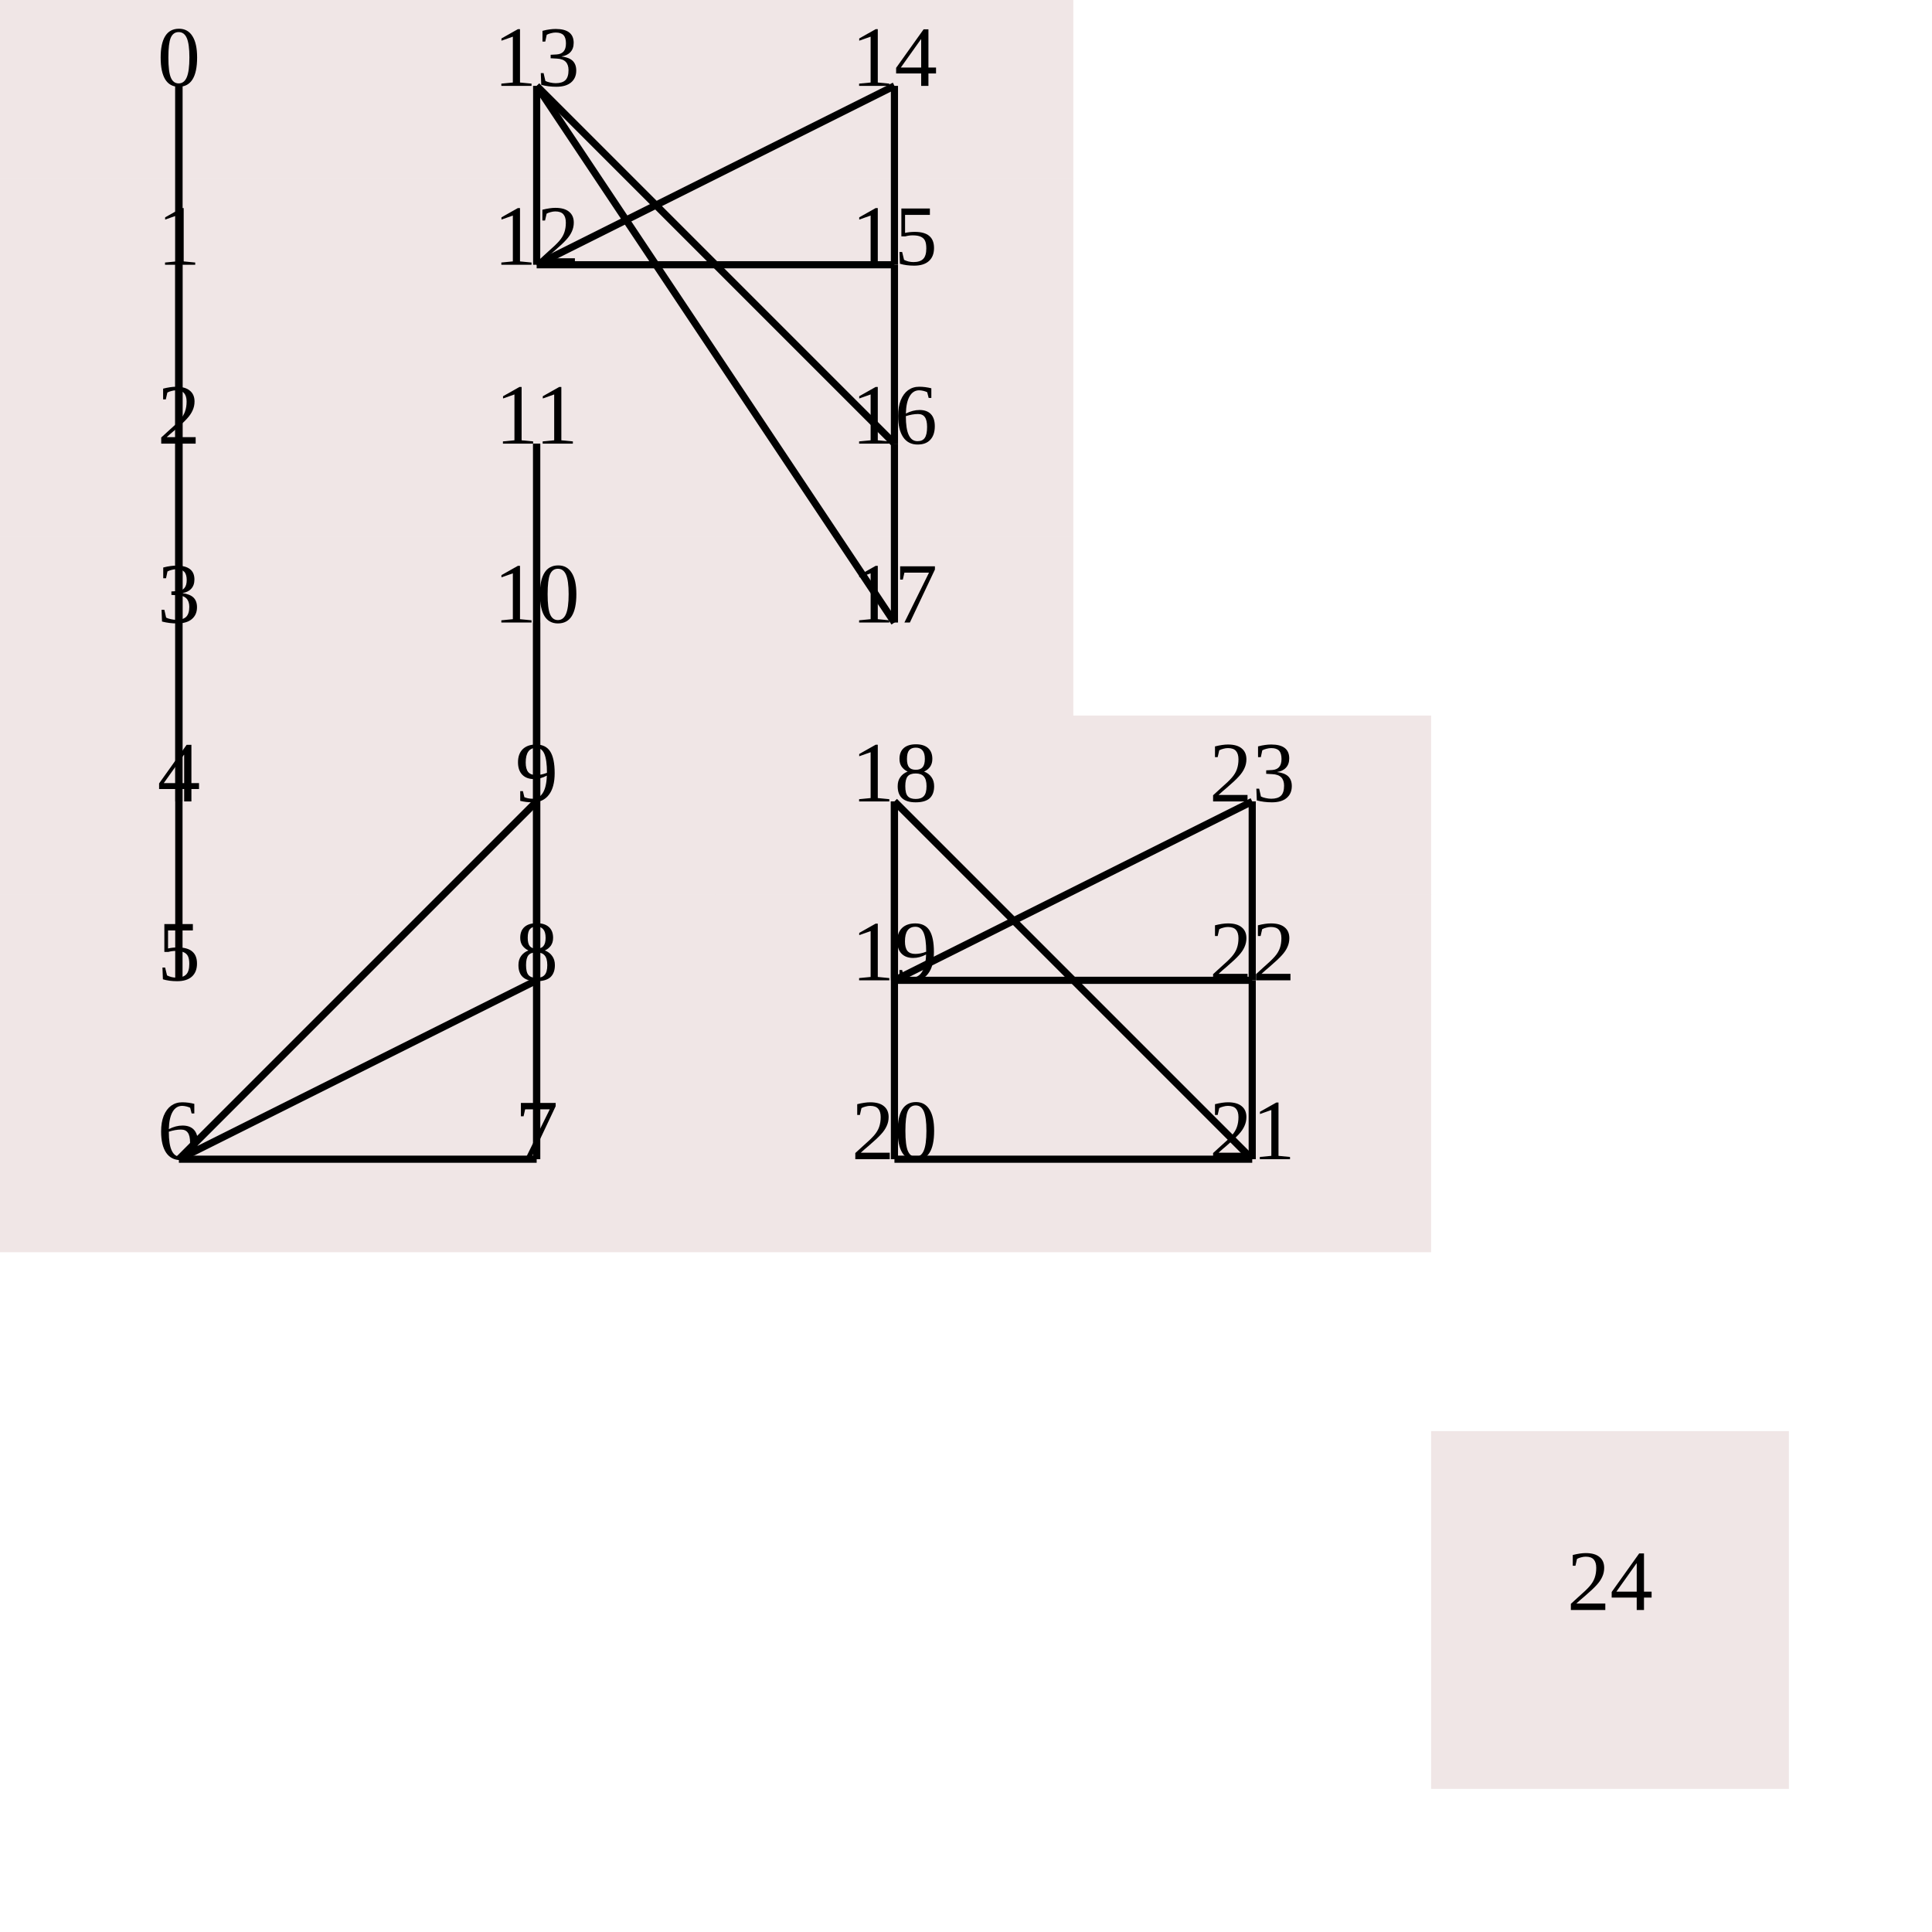
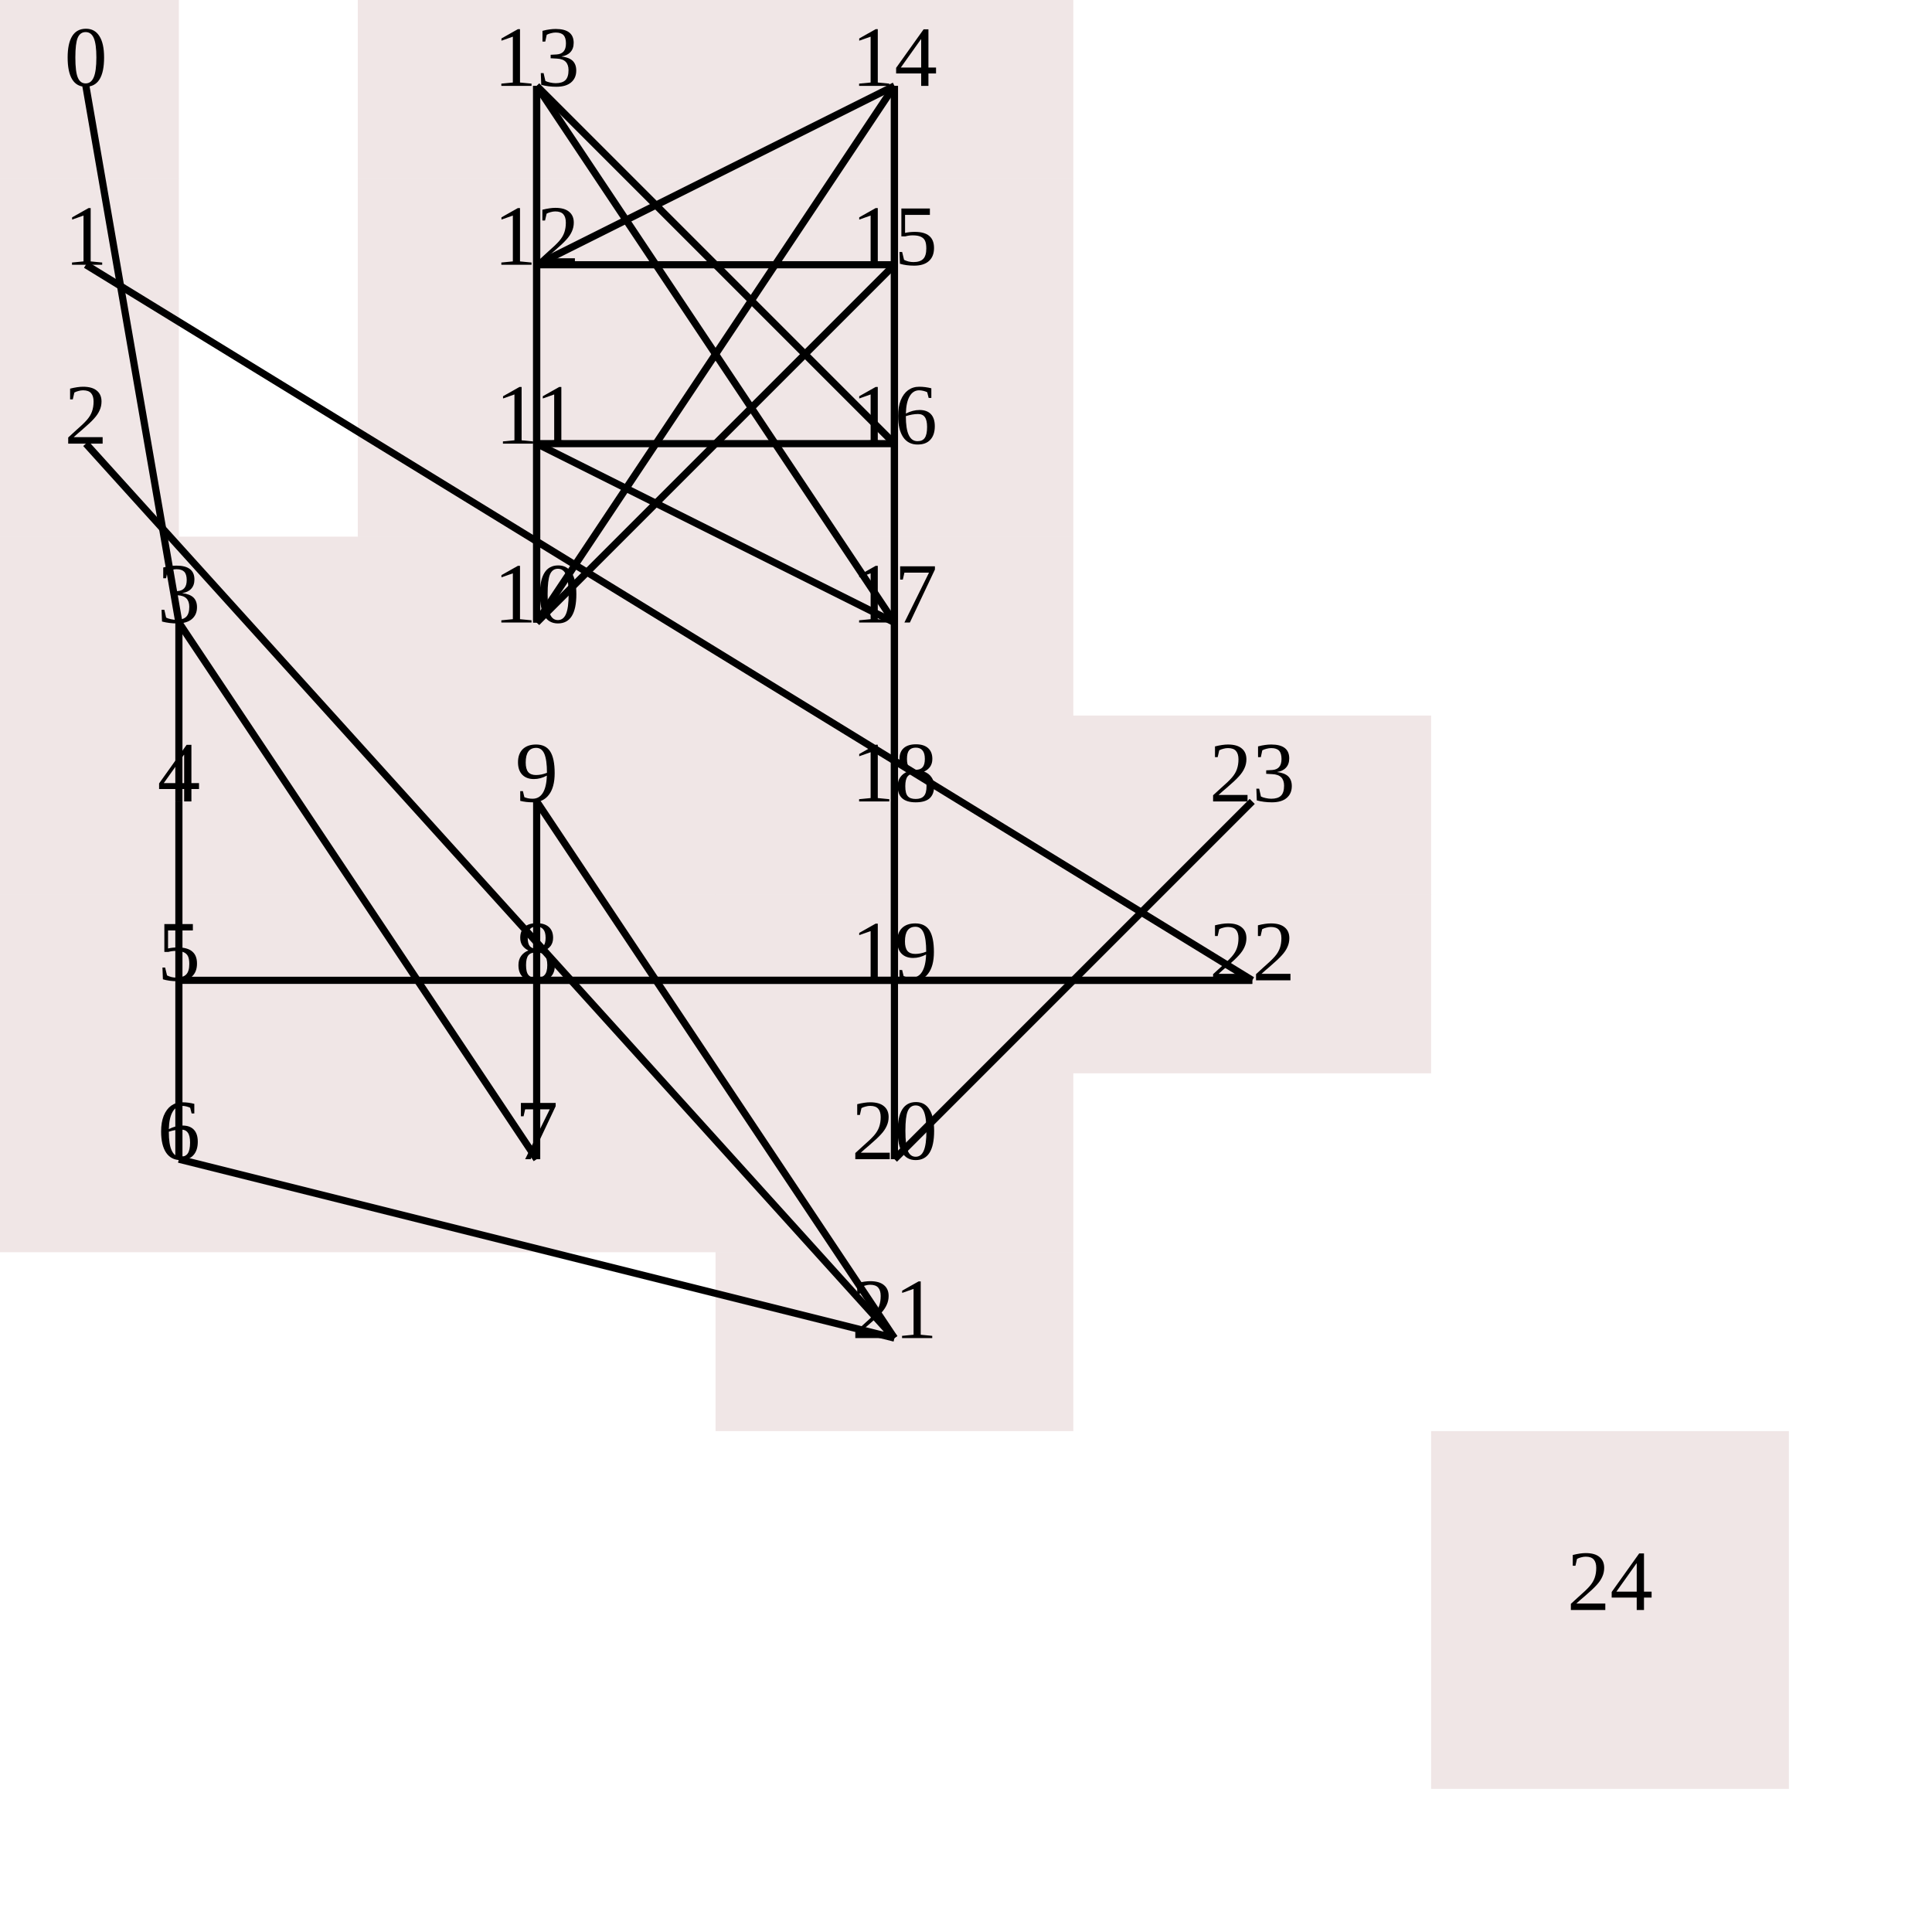
<svg xmlns="http://www.w3.org/2000/svg" width="270" height="270">
  <rect x="0" y="0" width="270" height="270" fill="rgb(255,255,255)" />
-   <rect x="0" y="0" width="225" height="225" fill="rgba(255,255,255,1)" />
-   <rect x="0" y="0" width="50" height="25" fill="rgba(100,0,0,0.1)" />
-   <text x="25" y="12" text-anchor="middle" alignment-baseline="middle" fill="black">0</text>
-   <rect x="0" y="25" width="50" height="25" fill="rgba(100,0,0,0.1)" />
-   <text x="25" y="37" text-anchor="middle" alignment-baseline="middle" fill="black">1</text>
-   <rect x="0" y="50" width="50" height="25" fill="rgba(100,0,0,0.1)" />
-   <text x="25" y="62" text-anchor="middle" alignment-baseline="middle" fill="black">2</text>
+   <rect x="0" y="0" width="250" height="250" fill="rgba(255,255,255,1)" />
+   <rect x="0" y="0" width="25" height="25" fill="rgba(100,0,0,0.1)" />
+   <text x="12" y="12" text-anchor="middle" alignment-baseline="middle" fill="black">0</text>
+   <rect x="0" y="25" width="25" height="25" fill="rgba(100,0,0,0.1)" />
+   <text x="12" y="37" text-anchor="middle" alignment-baseline="middle" fill="black">1</text>
+   <rect x="0" y="50" width="25" height="25" fill="rgba(100,0,0,0.1)" />
+   <text x="12" y="62" text-anchor="middle" alignment-baseline="middle" fill="black">2</text>
  <rect x="0" y="75" width="50" height="25" fill="rgba(100,0,0,0.1)" />
  <text x="25" y="87" text-anchor="middle" alignment-baseline="middle" fill="black">3</text>
  <rect x="0" y="100" width="50" height="25" fill="rgba(100,0,0,0.1)" />
  <text x="25" y="112" text-anchor="middle" alignment-baseline="middle" fill="black">4</text>
  <rect x="0" y="125" width="50" height="25" fill="rgba(100,0,0,0.1)" />
  <text x="25" y="137" text-anchor="middle" alignment-baseline="middle" fill="black">5</text>
  <rect x="0" y="150" width="50" height="25" fill="rgba(100,0,0,0.1)" />
  <text x="25" y="162" text-anchor="middle" alignment-baseline="middle" fill="black">6</text>
  <rect x="50" y="150" width="50" height="25" fill="rgba(100,0,0,0.1)" />
  <text x="75" y="162" text-anchor="middle" alignment-baseline="middle" fill="black">7</text>
  <rect x="50" y="125" width="50" height="25" fill="rgba(100,0,0,0.1)" />
  <text x="75" y="137" text-anchor="middle" alignment-baseline="middle" fill="black">8</text>
  <rect x="50" y="100" width="50" height="25" fill="rgba(100,0,0,0.1)" />
  <text x="75" y="112" text-anchor="middle" alignment-baseline="middle" fill="black">9</text>
  <rect x="50" y="75" width="50" height="25" fill="rgba(100,0,0,0.1)" />
  <text x="75" y="87" text-anchor="middle" alignment-baseline="middle" fill="black">10</text>
  <rect x="50" y="50" width="50" height="25" fill="rgba(100,0,0,0.1)" />
  <text x="75" y="62" text-anchor="middle" alignment-baseline="middle" fill="black">11</text>
  <rect x="50" y="25" width="50" height="25" fill="rgba(100,0,0,0.1)" />
  <text x="75" y="37" text-anchor="middle" alignment-baseline="middle" fill="black">12</text>
  <rect x="50" y="0" width="50" height="25" fill="rgba(100,0,0,0.1)" />
  <text x="75" y="12" text-anchor="middle" alignment-baseline="middle" fill="black">13</text>
  <rect x="100" y="0" width="50" height="25" fill="rgba(100,0,0,0.1)" />
  <text x="125" y="12" text-anchor="middle" alignment-baseline="middle" fill="black">14</text>
  <rect x="100" y="25" width="50" height="25" fill="rgba(100,0,0,0.1)" />
  <text x="125" y="37" text-anchor="middle" alignment-baseline="middle" fill="black">15</text>
  <rect x="100" y="50" width="50" height="25" fill="rgba(100,0,0,0.1)" />
  <text x="125" y="62" text-anchor="middle" alignment-baseline="middle" fill="black">16</text>
  <rect x="100" y="75" width="50" height="25" fill="rgba(100,0,0,0.1)" />
  <text x="125" y="87" text-anchor="middle" alignment-baseline="middle" fill="black">17</text>
  <rect x="100" y="100" width="50" height="25" fill="rgba(100,0,0,0.1)" />
  <text x="125" y="112" text-anchor="middle" alignment-baseline="middle" fill="black">18</text>
  <rect x="100" y="125" width="50" height="25" fill="rgba(100,0,0,0.1)" />
  <text x="125" y="137" text-anchor="middle" alignment-baseline="middle" fill="black">19</text>
  <rect x="100" y="150" width="50" height="25" fill="rgba(100,0,0,0.1)" />
  <text x="125" y="162" text-anchor="middle" alignment-baseline="middle" fill="black">20</text>
-   <rect x="150" y="150" width="50" height="25" fill="rgba(100,0,0,0.1)" />
-   <text x="175" y="162" text-anchor="middle" alignment-baseline="middle" fill="black">21</text>
+   <rect x="100" y="175" width="50" height="25" fill="rgba(100,0,0,0.1)" />
+   <text x="125" y="187" text-anchor="middle" alignment-baseline="middle" fill="black">21</text>
  <rect x="150" y="125" width="50" height="25" fill="rgba(100,0,0,0.1)" />
  <text x="175" y="137" text-anchor="middle" alignment-baseline="middle" fill="black">22</text>
  <rect x="150" y="100" width="50" height="25" fill="rgba(100,0,0,0.1)" />
  <text x="175" y="112" text-anchor="middle" alignment-baseline="middle" fill="black">23</text>
  <rect x="200" y="200" width="50" height="50" fill="rgba(100,0,0,0.1)" />
  <text x="225" y="225" text-anchor="middle" alignment-baseline="middle" fill="black">24</text>
-   <line x1="25" y1="12" x2="25" y2="37" stroke="black" stroke-width="1" />
-   <line x1="25" y1="12" x2="25" y2="62" stroke="black" stroke-width="1" />
-   <line x1="25" y1="12" x2="25" y2="87" stroke="black" stroke-width="1" />
-   <line x1="25" y1="37" x2="25" y2="112" stroke="black" stroke-width="1" />
-   <line x1="25" y1="37" x2="25" y2="137" stroke="black" stroke-width="1" />
-   <line x1="25" y1="62" x2="25" y2="87" stroke="black" stroke-width="1" />
+   <line x1="12" y1="12" x2="25" y2="87" stroke="black" stroke-width="1" />
+   <line x1="12" y1="37" x2="175" y2="137" stroke="black" stroke-width="1" />
+   <line x1="12" y1="62" x2="125" y2="187" stroke="black" stroke-width="1" />
+   <line x1="25" y1="87" x2="75" y2="162" stroke="black" stroke-width="1" />
  <line x1="25" y1="87" x2="25" y2="112" stroke="black" stroke-width="1" />
  <line x1="25" y1="112" x2="25" y2="137" stroke="black" stroke-width="1" />
-   <line x1="25" y1="162" x2="75" y2="112" stroke="black" stroke-width="1" />
-   <line x1="25" y1="162" x2="75" y2="162" stroke="black" stroke-width="1" />
-   <line x1="25" y1="162" x2="75" y2="137" stroke="black" stroke-width="1" />
-   <line x1="75" y1="162" x2="75" y2="62" stroke="black" stroke-width="1" />
-   <line x1="75" y1="162" x2="75" y2="87" stroke="black" stroke-width="1" />
+   <line x1="25" y1="137" x2="25" y2="162" stroke="black" stroke-width="1" />
+   <line x1="25" y1="137" x2="175" y2="137" stroke="black" stroke-width="1" />
+   <line x1="25" y1="162" x2="125" y2="187" stroke="black" stroke-width="1" />
+   <line x1="75" y1="162" x2="75" y2="137" stroke="black" stroke-width="1" />
  <line x1="75" y1="137" x2="75" y2="112" stroke="black" stroke-width="1" />
-   <line x1="75" y1="112" x2="75" y2="87" stroke="black" stroke-width="1" />
+   <line x1="75" y1="137" x2="175" y2="137" stroke="black" stroke-width="1" />
+   <line x1="75" y1="112" x2="125" y2="187" stroke="black" stroke-width="1" />
+   <line x1="75" y1="87" x2="125" y2="12" stroke="black" stroke-width="1" />
+   <line x1="75" y1="87" x2="75" y2="37" stroke="black" stroke-width="1" />
+   <line x1="75" y1="87" x2="125" y2="37" stroke="black" stroke-width="1" />
  <line x1="75" y1="87" x2="75" y2="62" stroke="black" stroke-width="1" />
+   <line x1="75" y1="62" x2="125" y2="87" stroke="black" stroke-width="1" />
+   <line x1="75" y1="62" x2="75" y2="12" stroke="black" stroke-width="1" />
+   <line x1="75" y1="62" x2="125" y2="62" stroke="black" stroke-width="1" />
+   <line x1="75" y1="37" x2="125" y2="12" stroke="black" stroke-width="1" />
+   <line x1="75" y1="37" x2="125" y2="37" stroke="black" stroke-width="1" />
  <line x1="75" y1="37" x2="75" y2="12" stroke="black" stroke-width="1" />
-   <line x1="75" y1="37" x2="125" y2="37" stroke="black" stroke-width="1" />
-   <line x1="75" y1="37" x2="125" y2="12" stroke="black" stroke-width="1" />
+   <line x1="75" y1="12" x2="125" y2="62" stroke="black" stroke-width="1" />
  <line x1="75" y1="12" x2="125" y2="87" stroke="black" stroke-width="1" />
-   <line x1="75" y1="12" x2="125" y2="62" stroke="black" stroke-width="1" />
+   <line x1="125" y1="12" x2="125" y2="112" stroke="black" stroke-width="1" />
  <line x1="125" y1="12" x2="125" y2="37" stroke="black" stroke-width="1" />
  <line x1="125" y1="37" x2="125" y2="62" stroke="black" stroke-width="1" />
  <line x1="125" y1="62" x2="125" y2="87" stroke="black" stroke-width="1" />
-   <line x1="125" y1="112" x2="175" y2="162" stroke="black" stroke-width="1" />
+   <line x1="125" y1="87" x2="125" y2="112" stroke="black" stroke-width="1" />
+   <line x1="125" y1="112" x2="125" y2="137" stroke="black" stroke-width="1" />
  <line x1="125" y1="112" x2="125" y2="162" stroke="black" stroke-width="1" />
-   <line x1="125" y1="112" x2="125" y2="137" stroke="black" stroke-width="1" />
-   <line x1="125" y1="137" x2="175" y2="137" stroke="black" stroke-width="1" />
-   <line x1="125" y1="137" x2="175" y2="112" stroke="black" stroke-width="1" />
-   <line x1="125" y1="162" x2="175" y2="162" stroke="black" stroke-width="1" />
-   <line x1="175" y1="162" x2="175" y2="137" stroke="black" stroke-width="1" />
-   <line x1="175" y1="137" x2="175" y2="112" stroke="black" stroke-width="1" />
+   <line x1="125" y1="162" x2="175" y2="112" stroke="black" stroke-width="1" />
</svg>
